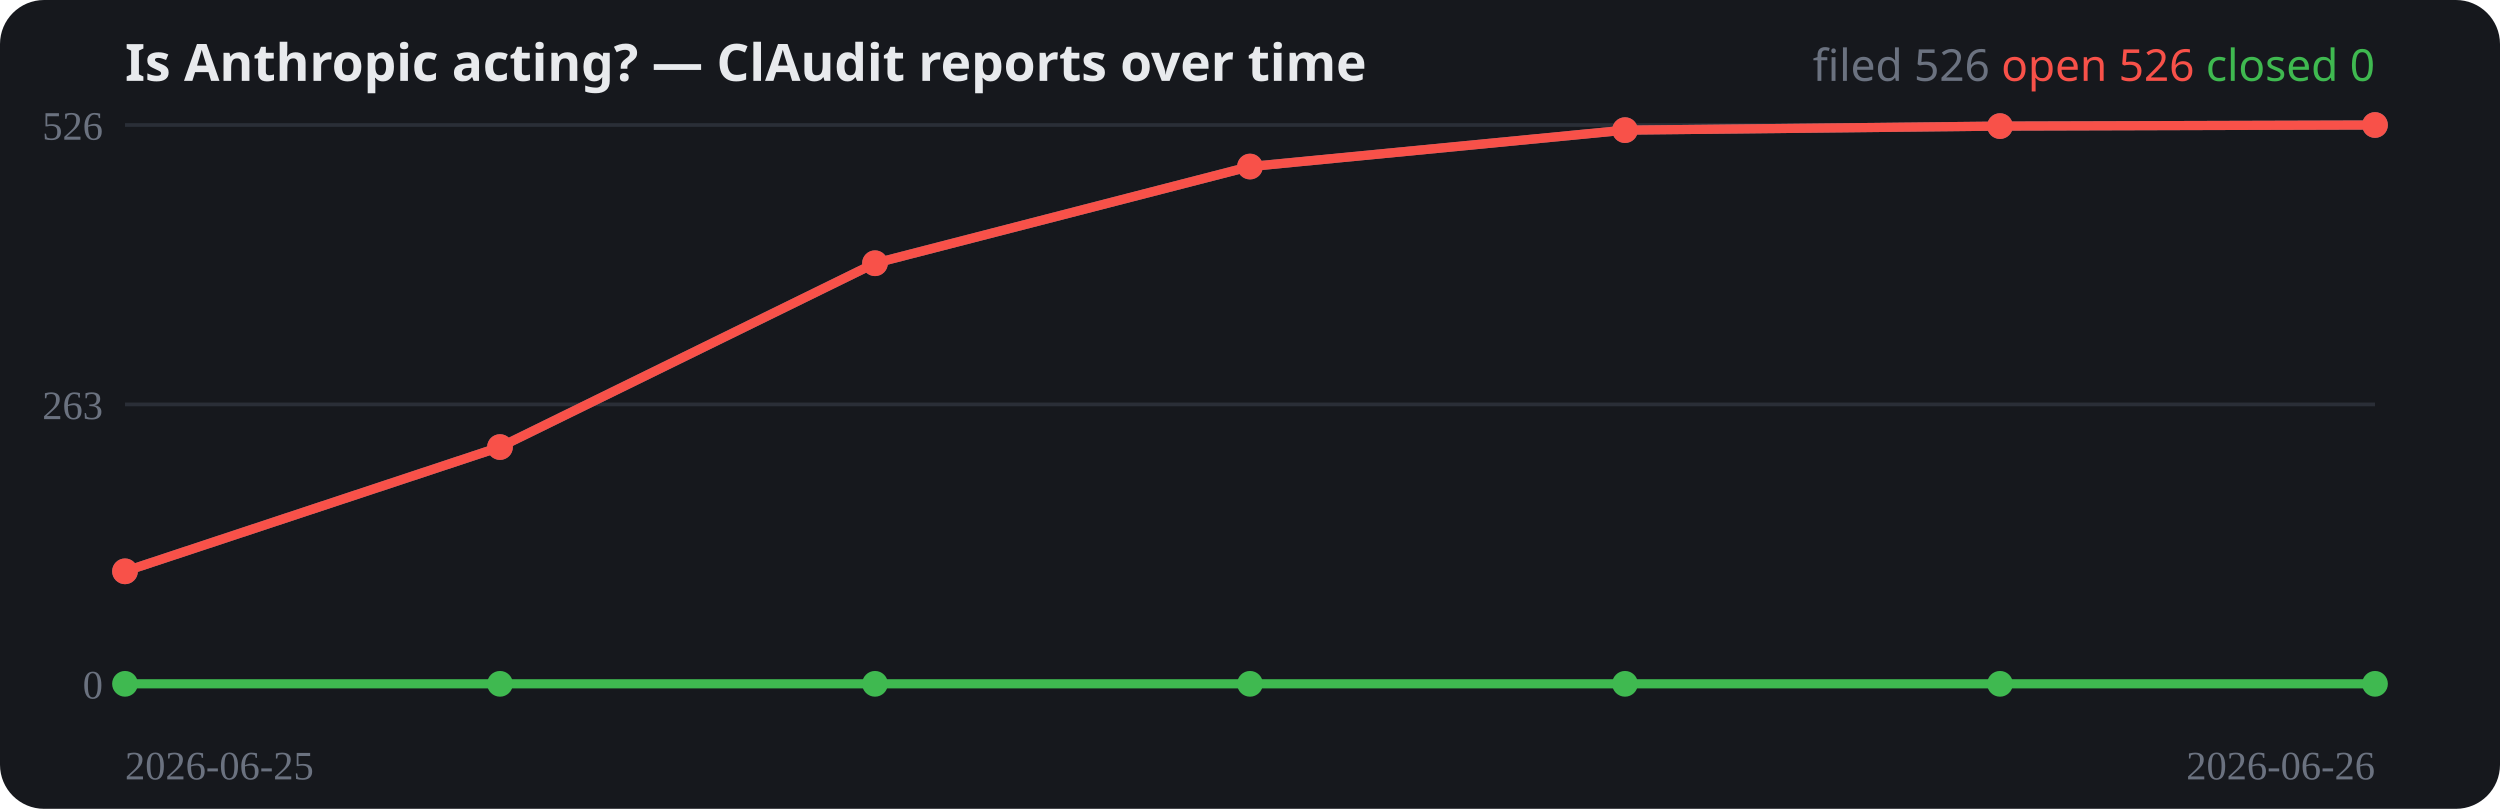
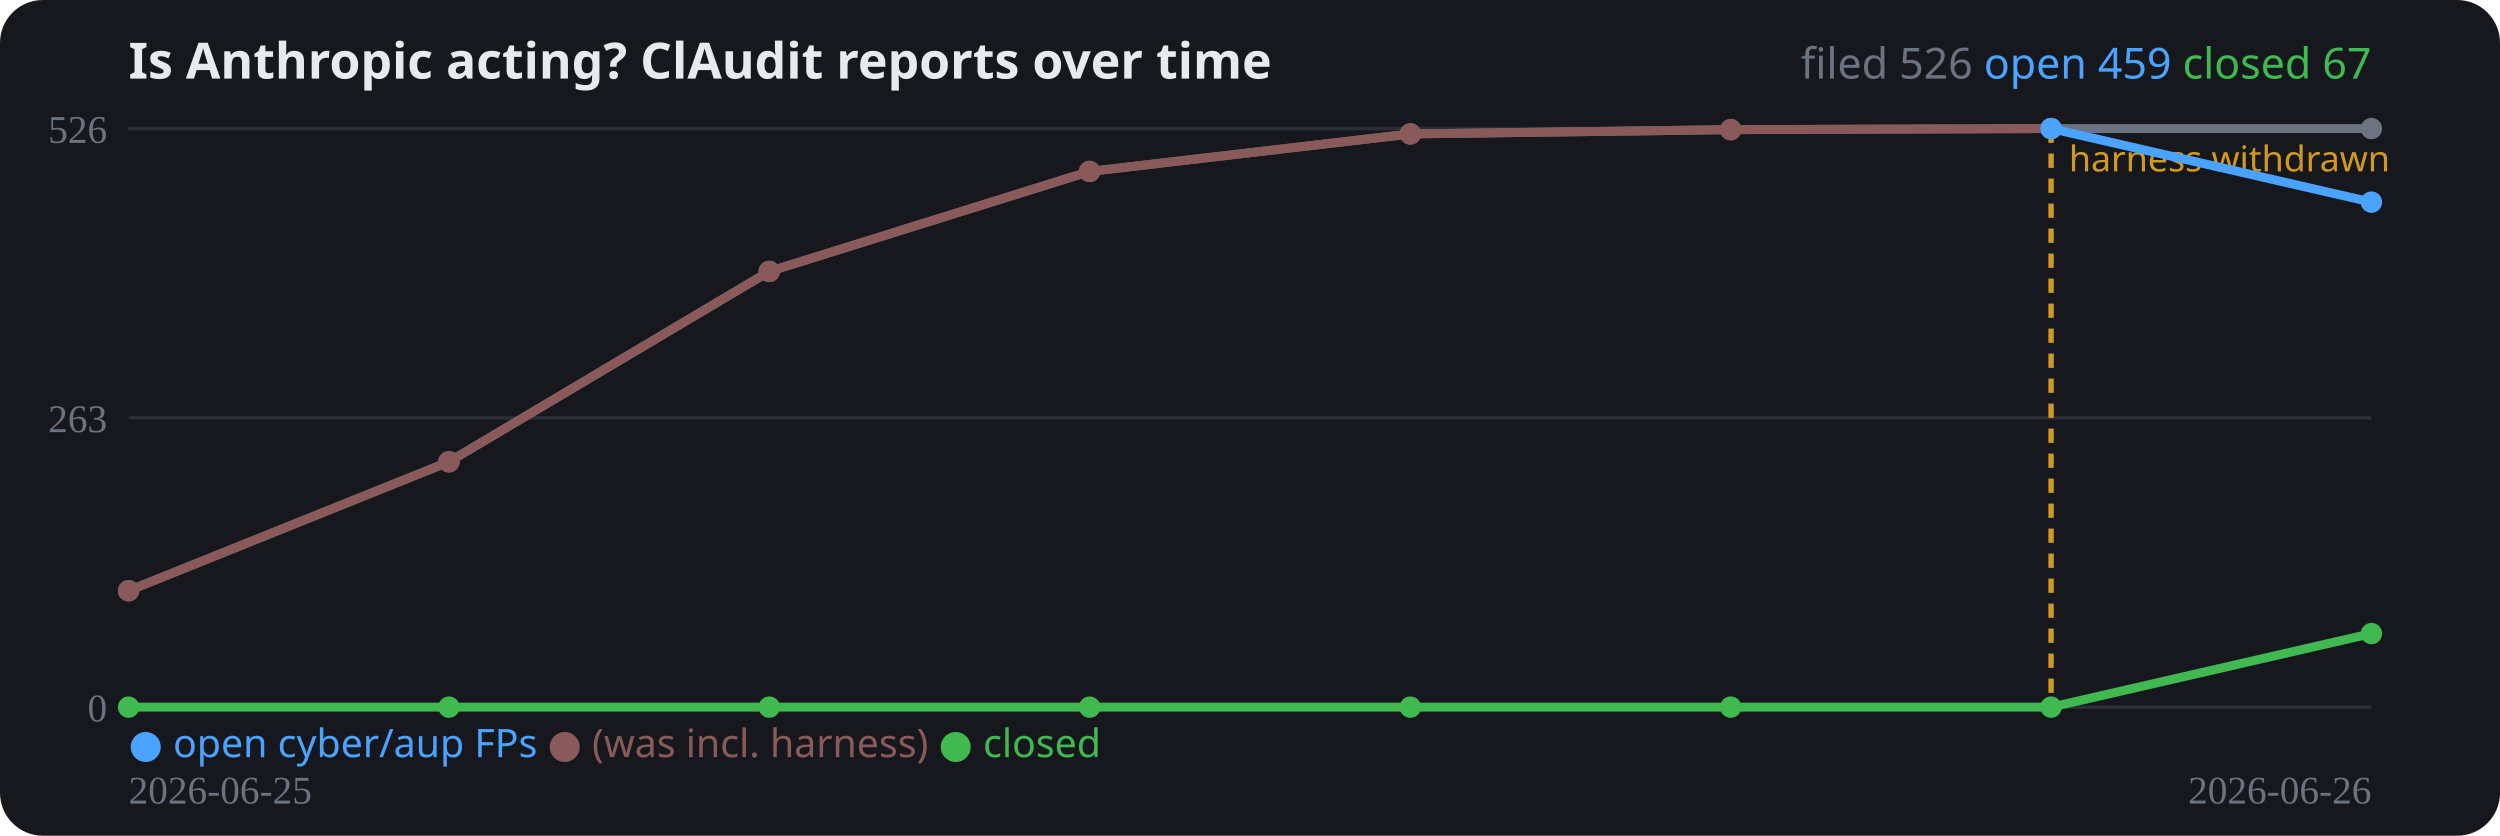
- <svg xmlns="http://www.w3.org/2000/svg" width="680" height="220" viewBox="0 0 680 220" role="img">
-   <rect width="680" height="220" rx="12" fill="#16181d" />
-   <text x="34" y="22" fill="#e8eaed" font-family="system-ui,sans-serif" font-size="14" font-weight="700">Is Anthropic acting? — ClAudit reports over time</text>
-   <line x1="34" y1="186.0" x2="646" y2="186.0" stroke="#2a2e37" stroke-width="1" />
-   <text x="28" y="190.0" fill="#6b7280" font-size="11" text-anchor="end">0</text>
-   <line x1="34" y1="110.0" x2="646" y2="110.0" stroke="#2a2e37" stroke-width="1" />
-   <text x="28" y="114.0" fill="#6b7280" font-size="11" text-anchor="end">263</text>
-   <line x1="34" y1="34.0" x2="646" y2="34.0" stroke="#2a2e37" stroke-width="1" />
-   <text x="28" y="38.0" fill="#6b7280" font-size="11" text-anchor="end">526</text>
-   <polyline fill="none" stroke="#6b7280" stroke-width="2.5" stroke-linejoin="round" points="34.0,155.4 136.0,121.6 238.0,71.6 340.0,45.3 442.0,35.4 544.0,34.3 646.0,34.0" />
-   <circle cx="34.0" cy="155.4" r="3.5" fill="#6b7280" />
-   <circle cx="136.0" cy="121.6" r="3.5" fill="#6b7280" />
-   <circle cx="238.0" cy="71.6" r="3.5" fill="#6b7280" />
-   <circle cx="340.0" cy="45.3" r="3.5" fill="#6b7280" />
-   <circle cx="442.0" cy="35.4" r="3.5" fill="#6b7280" />
-   <circle cx="544.0" cy="34.3" r="3.5" fill="#6b7280" />
-   <circle cx="646.0" cy="34.0" r="3.5" fill="#6b7280" />
-   <polyline fill="none" stroke="#3fb950" stroke-width="2.5" stroke-linejoin="round" points="34.0,186.0 136.0,186.0 238.0,186.0 340.0,186.0 442.0,186.0 544.0,186.0 646.0,186.0" />
-   <circle cx="34.0" cy="186.0" r="3.5" fill="#3fb950" />
-   <circle cx="136.0" cy="186.0" r="3.5" fill="#3fb950" />
-   <circle cx="238.0" cy="186.0" r="3.5" fill="#3fb950" />
-   <circle cx="340.0" cy="186.0" r="3.5" fill="#3fb950" />
-   <circle cx="442.0" cy="186.0" r="3.5" fill="#3fb950" />
-   <circle cx="544.0" cy="186.0" r="3.5" fill="#3fb950" />
-   <circle cx="646.0" cy="186.0" r="3.5" fill="#3fb950" />
-   <polyline fill="none" stroke="#f85149" stroke-width="2.5" stroke-linejoin="round" points="34.0,155.4 136.0,121.6 238.0,71.6 340.0,45.3 442.0,35.4 544.0,34.3 646.0,34.0" />
-   <circle cx="34.0" cy="155.4" r="3.5" fill="#f85149" />
-   <circle cx="136.0" cy="121.6" r="3.5" fill="#f85149" />
-   <circle cx="238.0" cy="71.6" r="3.5" fill="#f85149" />
-   <circle cx="340.0" cy="45.3" r="3.5" fill="#f85149" />
-   <circle cx="442.0" cy="35.4" r="3.5" fill="#f85149" />
-   <circle cx="544.0" cy="34.3" r="3.5" fill="#f85149" />
-   <circle cx="646.0" cy="34.0" r="3.5" fill="#f85149" />
-   <text x="34" y="212" fill="#6b7280" font-size="11">2026-06-25</text>
-   <text x="646" y="212" fill="#6b7280" font-size="11" text-anchor="end">2026-06-26</text>
-   <text x="646" y="22" text-anchor="end" font-family="system-ui,sans-serif" font-size="12">
+ <svg xmlns="http://www.w3.org/2000/svg" width="700" height="234" viewBox="0 0 700 234" role="img">
+   <rect width="700" height="234" rx="12" fill="#16181d" />
+   <text x="36" y="22" fill="#e8eaed" font-family="system-ui,sans-serif" font-size="14" font-weight="700">Is Anthropic acting? ClAudit reports over time</text>
+   <line x1="36" y1="198.0" x2="664" y2="198.0" stroke="#2a2e37" stroke-width="1" />
+   <text x="30" y="202.0" fill="#6b7280" font-size="11" text-anchor="end">0</text>
+   <line x1="36" y1="117.0" x2="664" y2="117.0" stroke="#2a2e37" stroke-width="1" />
+   <text x="30" y="121.0" fill="#6b7280" font-size="11" text-anchor="end">263</text>
+   <line x1="36" y1="36.0" x2="664" y2="36.0" stroke="#2a2e37" stroke-width="1" />
+   <text x="30" y="40.0" fill="#6b7280" font-size="11" text-anchor="end">526</text>
+   <line x1="574.3" y1="36" x2="574.3" y2="198" stroke="#d29922" stroke-width="1.5" stroke-dasharray="4 3" />
+   <text x="579.3" y="48" fill="#d29922" font-family="system-ui,sans-serif" font-size="10">harness withdrawn</text>
+   <polyline fill="none" stroke="#6b7280" stroke-width="2.5" stroke-linejoin="round" points="36.0,165.4 125.7,129.3 215.4,76.0 305.1,48.0 394.9,37.5 484.6,36.3 574.3,36.0 664.0,36.0" />
+   <circle cx="36.0" cy="165.4" r="3" fill="#6b7280" />
+   <circle cx="125.7" cy="129.3" r="3" fill="#6b7280" />
+   <circle cx="215.4" cy="76.0" r="3" fill="#6b7280" />
+   <circle cx="305.1" cy="48.0" r="3" fill="#6b7280" />
+   <circle cx="394.9" cy="37.5" r="3" fill="#6b7280" />
+   <circle cx="484.6" cy="36.3" r="3" fill="#6b7280" />
+   <circle cx="574.3" cy="36.0" r="3" fill="#6b7280" />
+   <circle cx="664.0" cy="36.0" r="3" fill="#6b7280" />
+   <polyline fill="none" stroke="#3fb950" stroke-width="2.5" stroke-linejoin="round" points="36.0,198.0 125.7,198.0 215.4,198.0 305.1,198.0 394.9,198.0 484.6,198.0 574.3,198.0 664.0,177.4" />
+   <circle cx="36.0" cy="198.0" r="3" fill="#3fb950" />
+   <circle cx="125.7" cy="198.0" r="3" fill="#3fb950" />
+   <circle cx="215.4" cy="198.0" r="3" fill="#3fb950" />
+   <circle cx="305.1" cy="198.0" r="3" fill="#3fb950" />
+   <circle cx="394.9" cy="198.0" r="3" fill="#3fb950" />
+   <circle cx="484.6" cy="198.0" r="3" fill="#3fb950" />
+   <circle cx="574.3" cy="198.0" r="3" fill="#3fb950" />
+   <circle cx="664.0" cy="177.4" r="3" fill="#3fb950" />
+   <polyline fill="none" stroke="#8a5a5a" stroke-width="2.5" stroke-linejoin="round" points="36.0,165.4 125.7,129.3 215.4,76.0 305.1,48.0 394.9,37.5 484.6,36.3 574.3,36.0" />
+   <circle cx="36.0" cy="165.4" r="3" fill="#8a5a5a" />
+   <circle cx="125.7" cy="129.3" r="3" fill="#8a5a5a" />
+   <circle cx="215.4" cy="76.0" r="3" fill="#8a5a5a" />
+   <circle cx="305.1" cy="48.0" r="3" fill="#8a5a5a" />
+   <circle cx="394.9" cy="37.5" r="3" fill="#8a5a5a" />
+   <circle cx="484.6" cy="36.3" r="3" fill="#8a5a5a" />
+   <circle cx="574.3" cy="36.0" r="3" fill="#8a5a5a" />
+   <polyline fill="none" stroke="#4aa3ff" stroke-width="2.5" stroke-linejoin="round" points="574.3,36.0 664.0,56.6" />
+   <circle cx="574.3" cy="36.0" r="3" fill="#4aa3ff" />
+   <circle cx="664.0" cy="56.6" r="3" fill="#4aa3ff" />
+   <text x="36" y="225" fill="#6b7280" font-size="11">2026-06-25</text>
+   <text x="664" y="225" fill="#6b7280" font-size="11" text-anchor="end">2026-06-26</text>
+   <text x="36" y="212" font-family="system-ui,sans-serif" font-size="11">
+     <tspan fill="#4aa3ff">● open cyber/aup FPs</tspan>
+     <tspan fill="#8a5a5a">● (was incl. harness)</tspan>
+     <tspan fill="#3fb950">● closed</tspan>
+   </text>
+   <text x="664" y="22" text-anchor="end" font-family="system-ui,sans-serif" font-size="12">
    <tspan fill="#6b7280">filed 526</tspan>
-     <tspan fill="#f85149">open 526</tspan>
-     <tspan fill="#3fb950">closed 0</tspan>
+     <tspan fill="#4aa3ff">open 459</tspan>
+     <tspan fill="#3fb950">closed 67</tspan>
  </text>
</svg>
